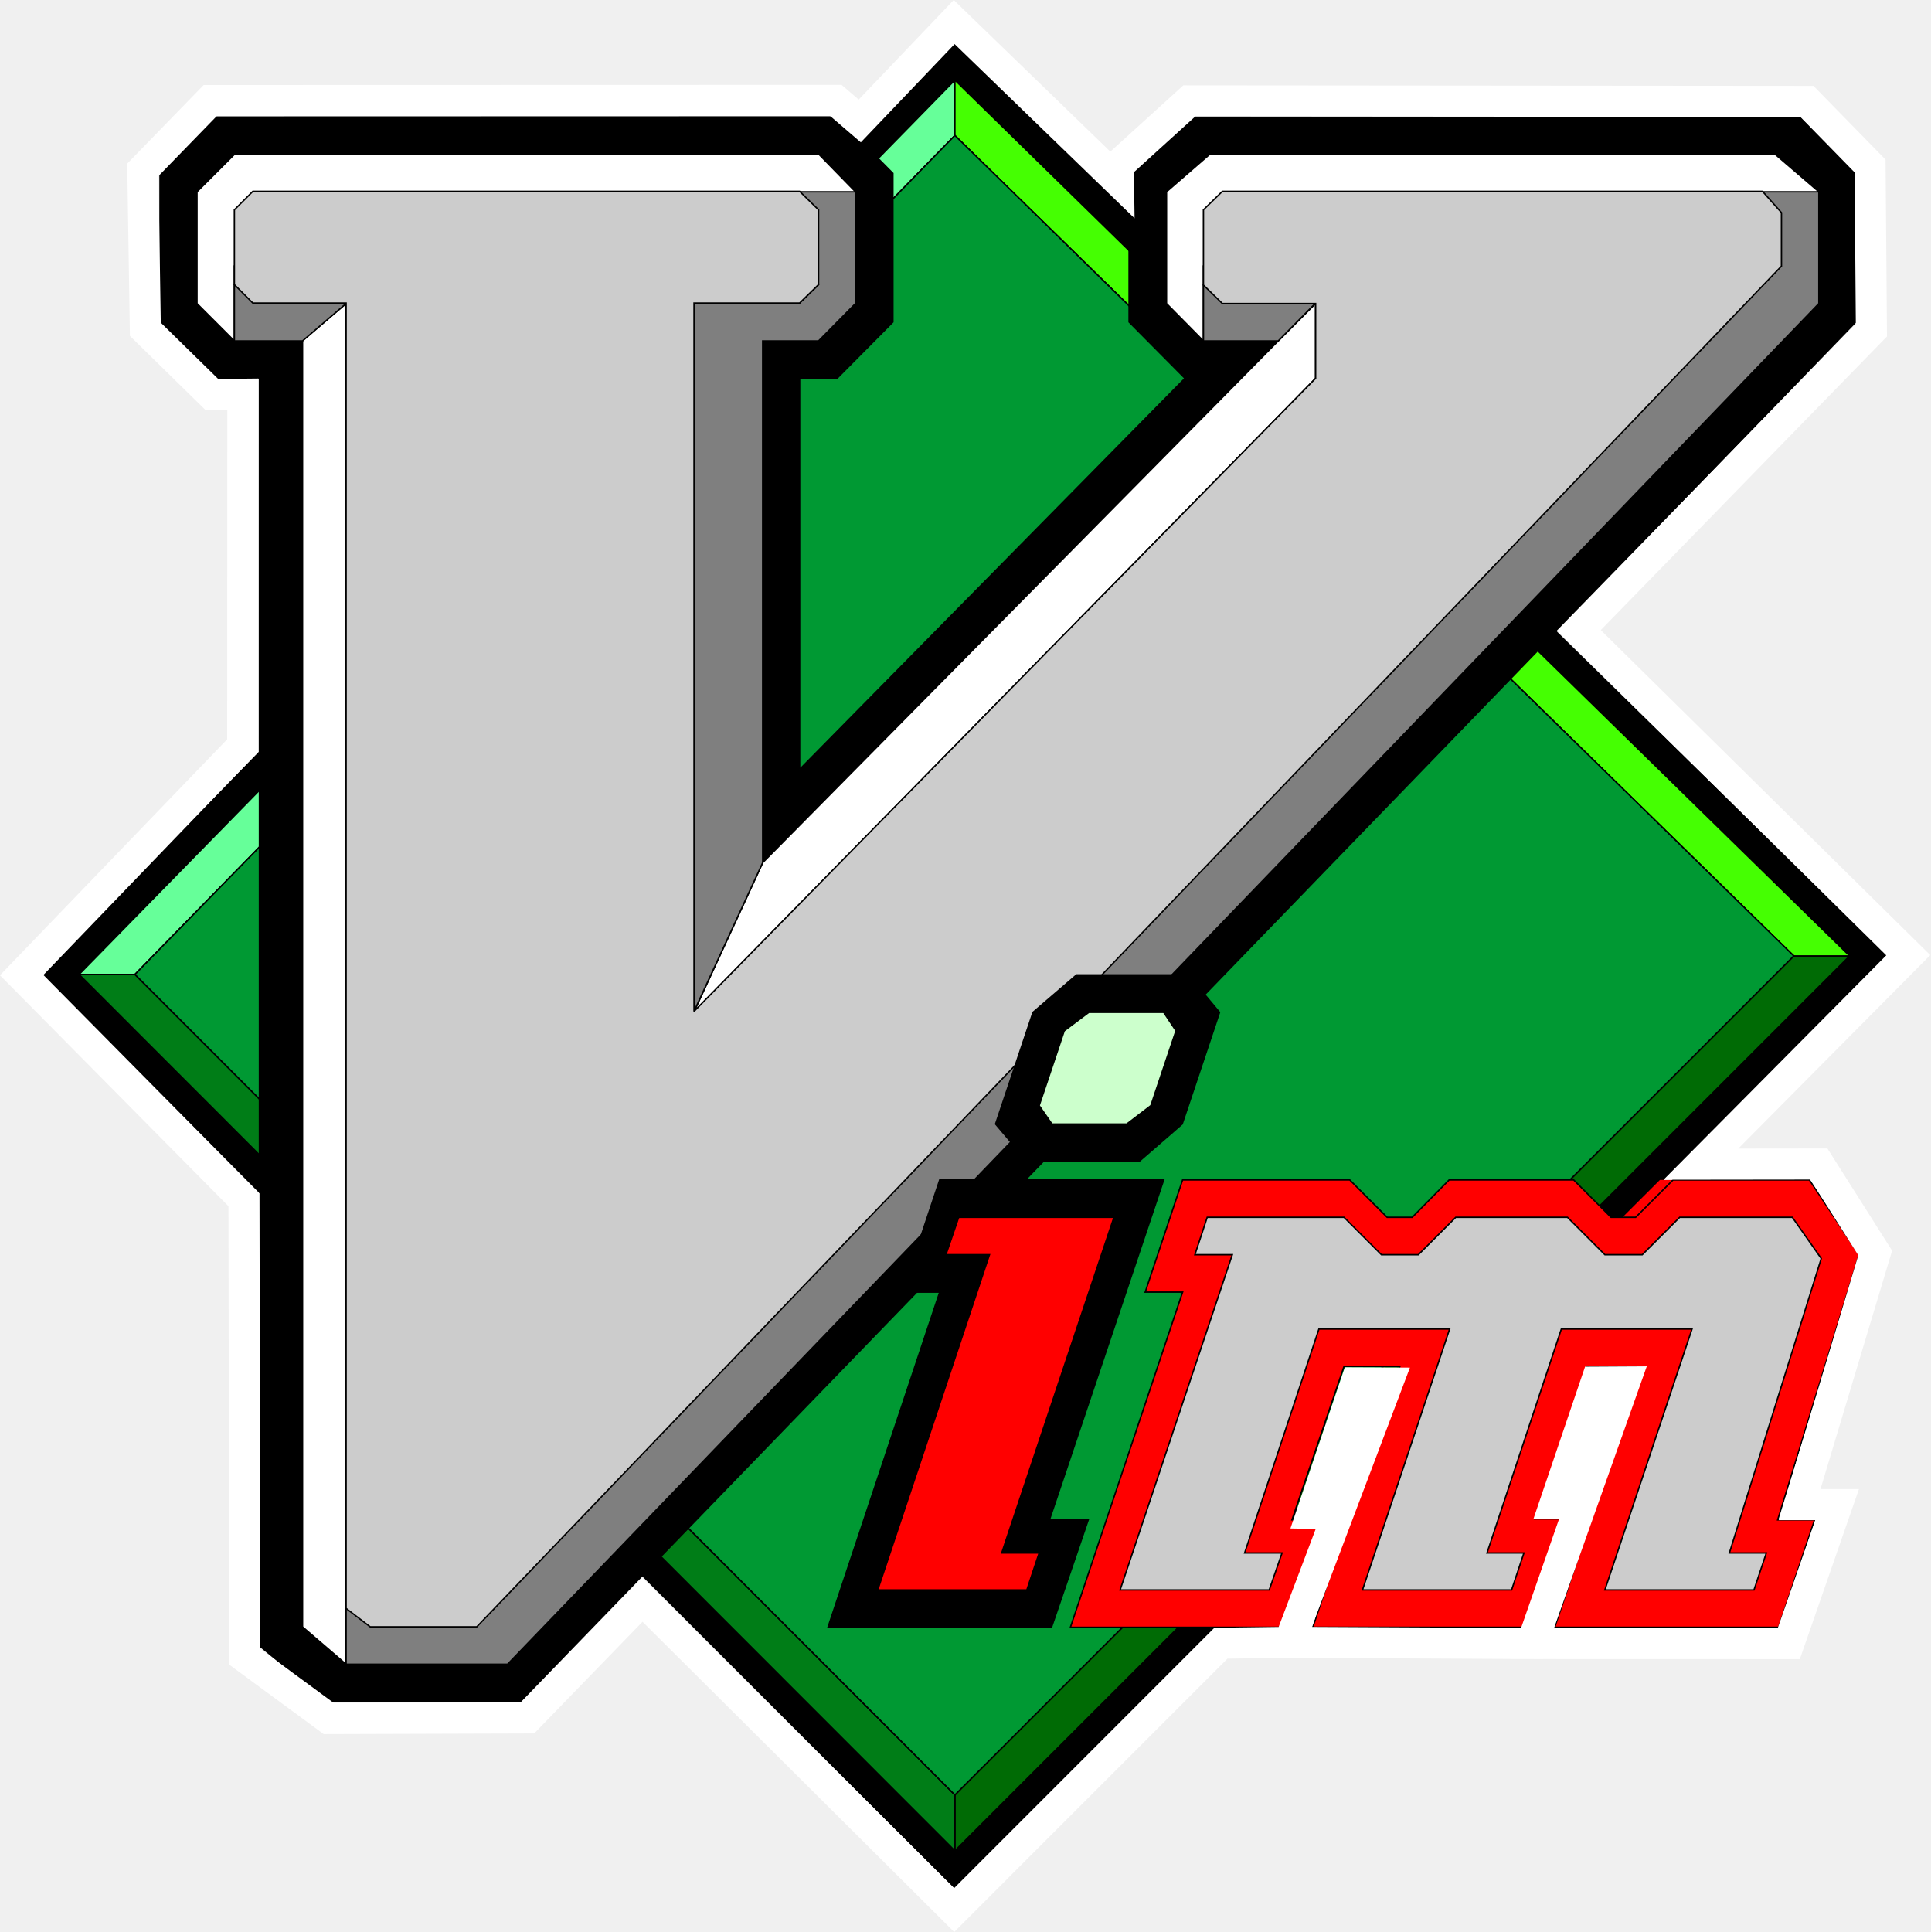
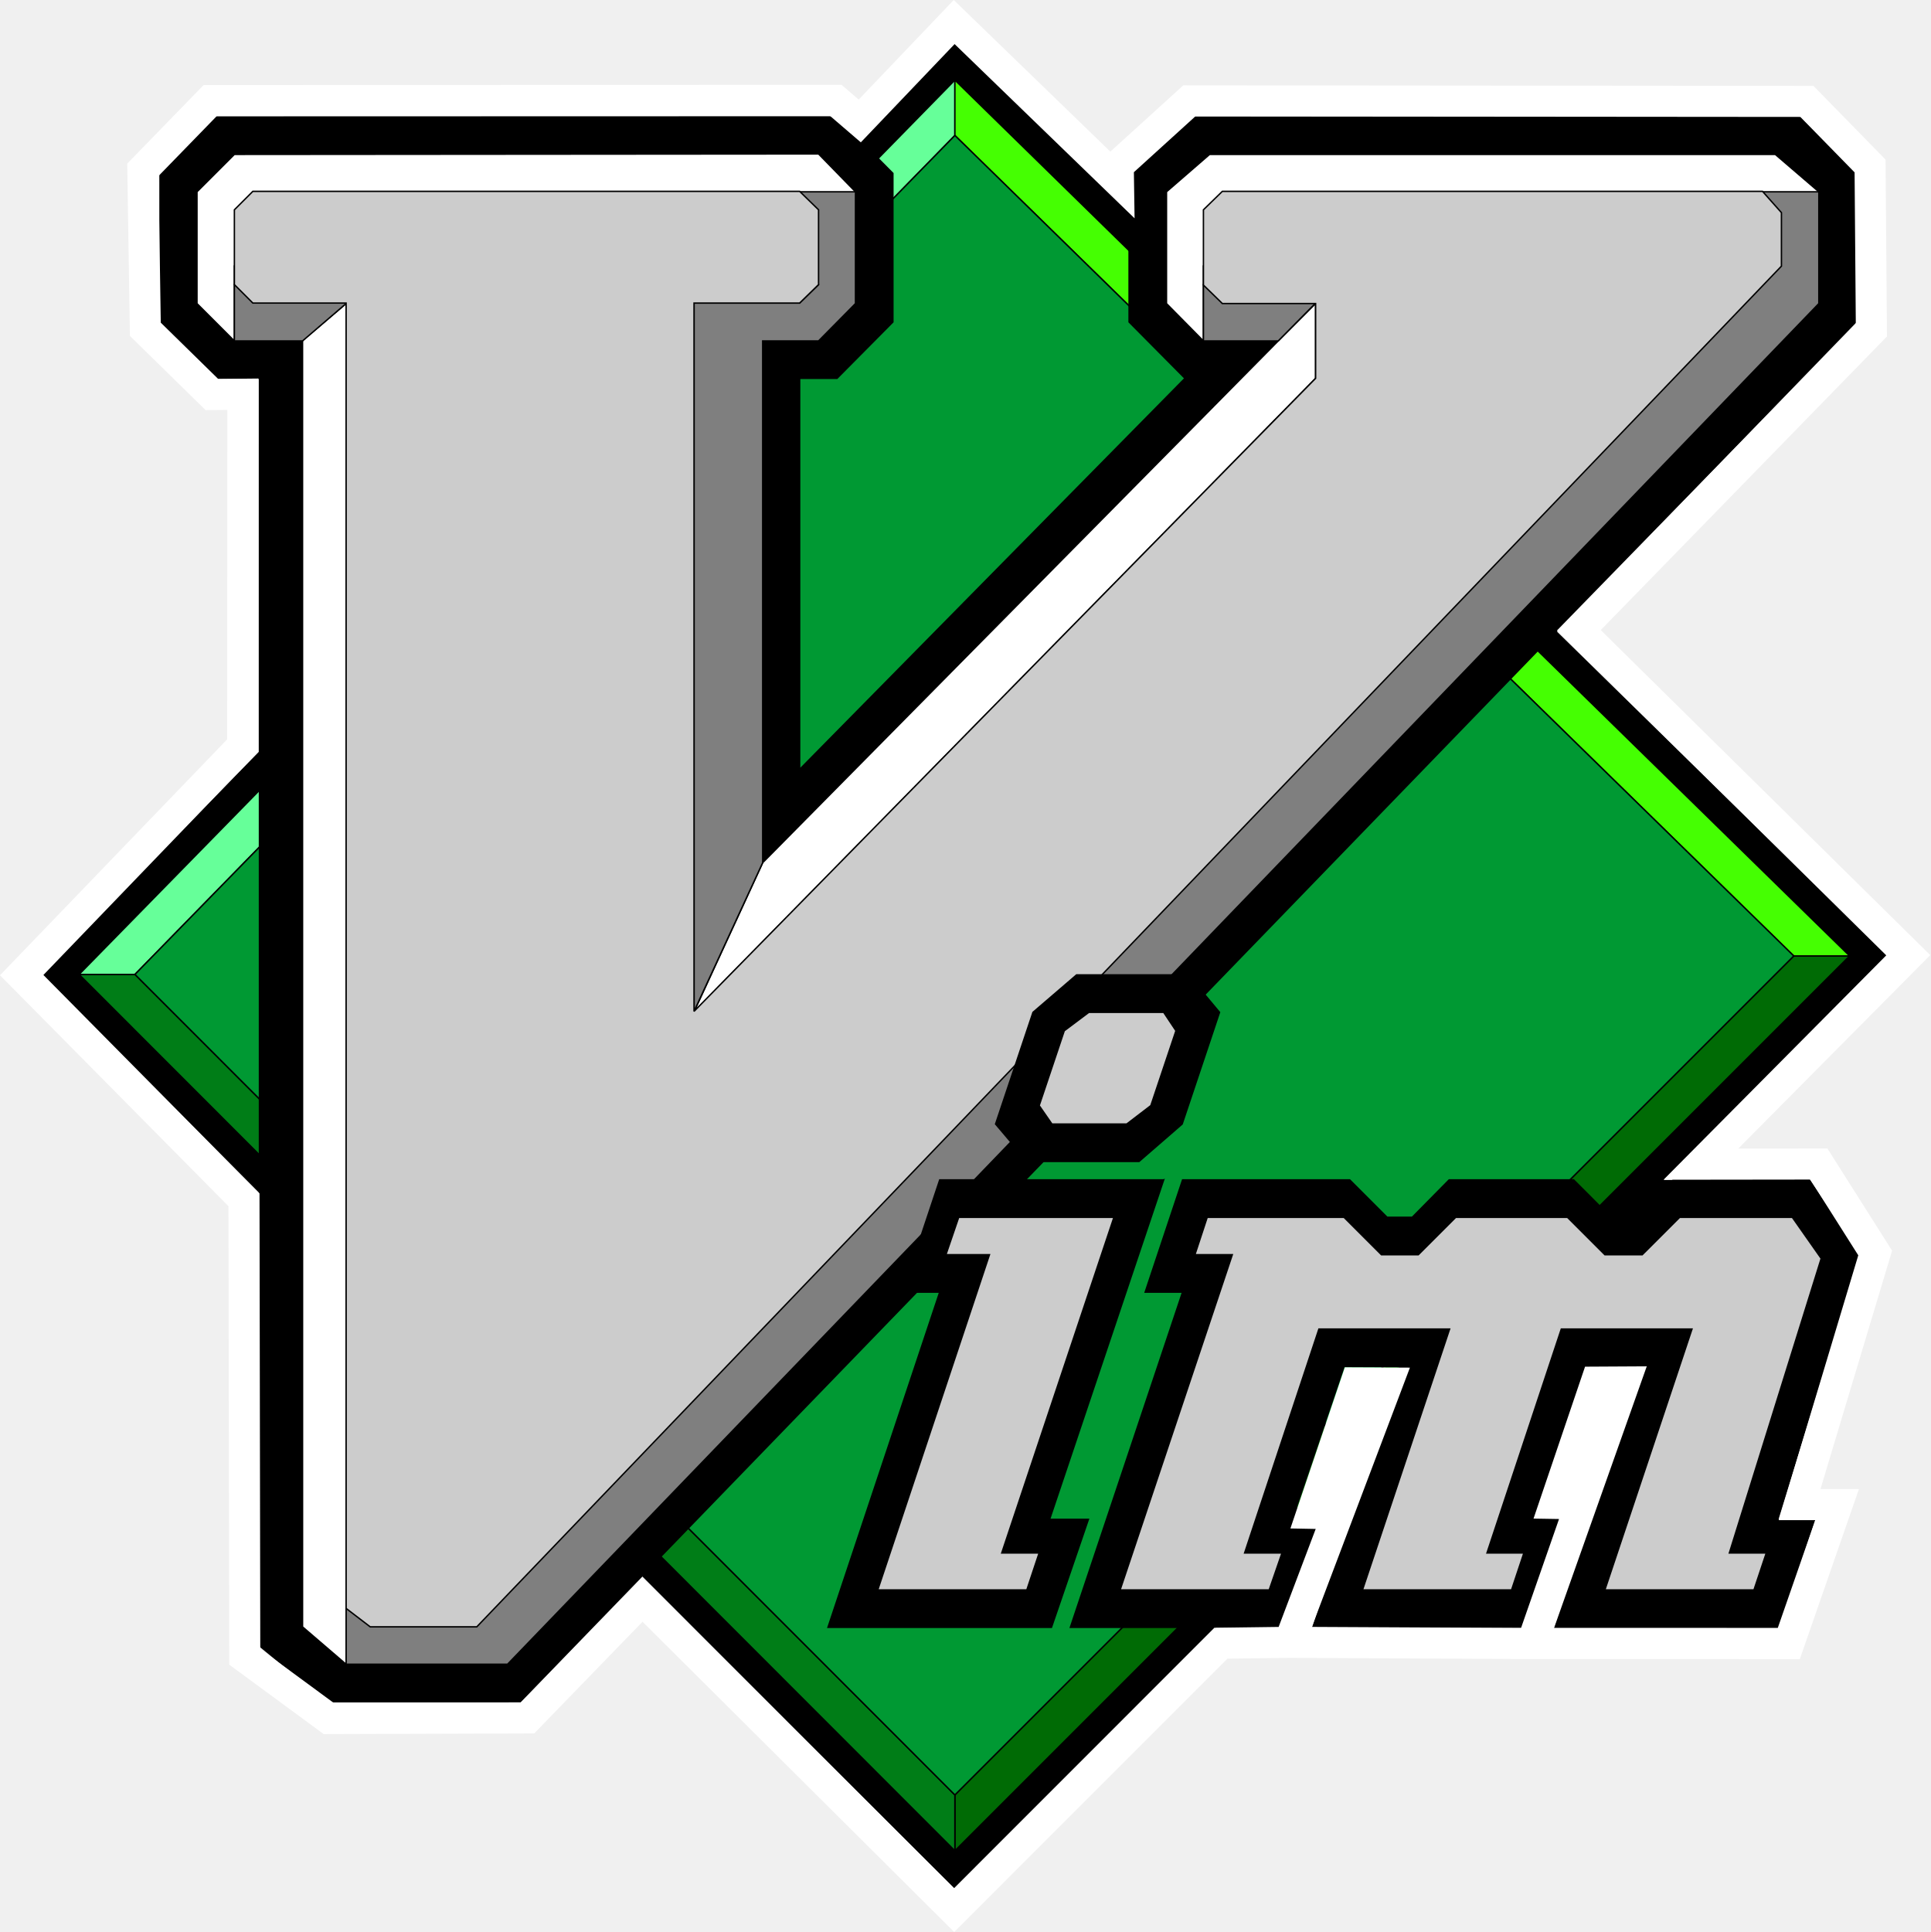
<svg xmlns="http://www.w3.org/2000/svg" width="293.575" height="293.806" viewBox="0 0 293.575 293.806" version="1.1" id="svg90">
  <defs id="defs94" />
  <path fill-rule="evenodd" fill="#000000" fill-opacity="1" d="M 286.999,145.374 145.229,6.488 6.342,148.183 145.229,287.144 286.999,145.374" id="path2" />
  <path fill="none" stroke-width="0.216" stroke-linecap="butt" stroke-linejoin="miter" stroke="#000000" stroke-opacity="1" stroke-miterlimit="2.613" d="M 286.999,145.374 145.229,6.488 6.342,148.183 145.229,287.144 Z M 286.999,145.374" id="path4" />
  <path fill-rule="evenodd" fill="#006b05" fill-opacity="1" d="M 272.815,145.374 H 281.311 L 145.229,281.456 V 272.96 L 272.815,145.374" id="path6" />
  <path fill="none" stroke-width="0.216" stroke-linecap="butt" stroke-linejoin="miter" stroke="#000000" stroke-opacity="1" stroke-miterlimit="2.613" d="M 272.815,145.374 H 281.311 L 145.229,281.456 V 272.96 Z M 272.815,145.374" id="path8" />
  <path fill-rule="evenodd" fill="#007d17" fill-opacity="1" d="M 12.03,148.183 H 20.526 L 145.229,272.96 V 281.456 L 12.03,148.183" id="path10" />
  <path fill="none" stroke-width="0.216" stroke-linecap="butt" stroke-linejoin="miter" stroke="#000000" stroke-opacity="1" stroke-miterlimit="2.613" d="M 12.03,148.183 H 20.526 L 145.229,272.96 V 281.456 Z M 12.03,148.183" id="path12" />
  <path fill-rule="evenodd" fill="#66ff99" fill-opacity="1" d="M 145.229,20.601 V 12.175 L 12.03,148.183 H 20.526 L 145.229,20.601" id="path14" />
  <path fill="none" stroke-width="0.216" stroke-linecap="butt" stroke-linejoin="miter" stroke="#000000" stroke-opacity="1" stroke-miterlimit="2.613" d="M 145.229,20.601 V 12.175 L 12.03,148.183 H 20.526 Z M 145.229,20.601" id="path16" />
  <path fill-rule="evenodd" fill="#45ff02" fill-opacity="1" d="M 145.229,12.175 V 20.601 L 272.815,145.374 H 281.311 L 145.229,12.175" id="path18" />
  <path fill="none" stroke-width="0.216" stroke-linecap="butt" stroke-linejoin="miter" stroke="#000000" stroke-opacity="1" stroke-miterlimit="2.613" d="M 145.229,12.175 V 20.601 L 272.815,145.374 H 281.311 Z M 145.229,12.175" id="path20" />
  <path fill-rule="evenodd" fill="#009933" fill-opacity="1" d="M 145.229,272.96 272.815,145.374 145.229,20.601 20.526,148.183 145.229,272.96" id="path22" />
  <path fill="none" stroke-width="0.216" stroke-linecap="butt" stroke-linejoin="miter" stroke="#000000" stroke-opacity="1" stroke-miterlimit="2.613" d="M 145.229,272.96 272.815,145.374 145.229,20.601 20.526,148.183 Z M 145.229,272.96" id="path24" />
  <path fill-rule="evenodd" fill="#000000" fill-opacity="1" d="M 171.725,48.968 180.221,57.535 121.616,117.007 V 57.535 H 127.303 L 135.799,48.968 V 26.359 L 127.303,17.792 H 32.838 L 24.342,26.359 V 48.968 L 32.838,57.535 H 39.463 V 250.281 L 49.831,258.777 H 79.135 L 282.245,48.968 V 26.359 L 273.749,17.792 H 181.159 L 171.725,26.359 V 48.968" id="path26" />
  <path fill="none" stroke-width="0.216" stroke-linecap="butt" stroke-linejoin="miter" stroke="#000000" stroke-opacity="1" stroke-miterlimit="2.613" d="M 171.725,48.968 180.221,57.535 121.616,117.007 V 57.535 H 127.303 L 135.799,48.968 V 26.359 L 127.303,17.792 H 32.838 L 24.342,26.359 V 48.968 L 32.838,57.535 H 39.463 V 250.281 L 49.831,258.777 H 79.135 L 282.245,48.968 V 26.359 L 273.749,17.792 H 181.159 L 171.725,26.359 Z M 171.725,48.968" id="path28" />
  <path fill-rule="evenodd" fill="#ffffff" fill-opacity="1" d="M 35.647,51.847 29.96,46.16 V 29.167 L 35.647,23.48 124.495,23.41 130.112,29.167 124.495,31.906 121.616,29.167 35.647,43.281 V 51.847" id="path30" />
  <path fill="none" stroke-width="0.216" stroke-linecap="butt" stroke-linejoin="miter" stroke="#000000" stroke-opacity="1" stroke-miterlimit="2.613" d="M 35.647,51.847 29.96,46.16 V 29.167 L 35.647,23.48 124.495,23.41 130.112,29.167 124.495,31.906 121.616,29.167 35.647,43.281 Z M 35.647,51.847" id="path32" />
  <path fill-rule="evenodd" fill="#ffffff" fill-opacity="1" d="M 52.639,253.089 46.014,247.402 V 51.777 L 52.639,46.16 V 253.089" id="path34" />
  <path fill="none" stroke-width="0.216" stroke-linecap="butt" stroke-linejoin="miter" stroke="#000000" stroke-opacity="1" stroke-miterlimit="2.613" d="M 52.639,253.089 46.014,247.402 V 51.777 L 52.639,46.16 Z M 52.639,253.089" id="path36" />
  <path fill-rule="evenodd" fill="#ffffff" fill-opacity="1" d="M 194.405,51.847 200.092,46.16 V 57.535 L 105.557,153.871 115.999,131.191 194.405,51.847" id="path38" />
  <path fill="none" stroke-width="0.216" stroke-linecap="butt" stroke-linejoin="miter" stroke="#000000" stroke-opacity="1" stroke-miterlimit="2.613" d="M 194.405,51.847 200.092,46.16 V 57.535 L 105.557,153.871 115.999,131.191 Z M 194.405,51.847" id="path40" />
  <path fill-rule="evenodd" fill="#7f7f7f" fill-opacity="1" d="M 54.581,43.351 52.639,46.16 46.014,51.847 H 35.647 V 40.472 L 54.581,43.351" id="path42" />
  <path fill="none" stroke-width="0.216" stroke-linecap="butt" stroke-linejoin="miter" stroke="#000000" stroke-opacity="1" stroke-miterlimit="2.613" d="M 54.581,43.351 52.639,46.16 46.014,51.847 H 35.647 V 40.472 Z M 54.581,43.351" id="path44" />
  <path fill-rule="evenodd" fill="#7f7f7f" fill-opacity="1" d="M 115.999,51.847 V 131.191 L 105.557,153.8 V 46.089 H 121.616 L 124.495,43.281 121.616,29.167 H 130.112 V 46.16 L 124.495,51.847 H 115.999" id="path46" />
  <path fill="none" stroke-width="0.216" stroke-linecap="butt" stroke-linejoin="miter" stroke="#000000" stroke-opacity="1" stroke-miterlimit="2.613" d="M 115.999,51.847 V 131.191 L 105.557,153.8 V 46.089 H 121.616 L 124.495,43.281 121.616,29.167 H 130.112 V 46.16 L 124.495,51.847 Z M 115.999,51.847" id="path48" />
  <path fill-rule="evenodd" fill="#ffffff" fill-opacity="1" d="M 183.03,51.847 177.413,46.16 V 29.167 L 183.967,23.48 H 270.006 L 276.631,29.167 267.127,37.664 183.03,43.281 V 51.847" id="path50" />
  <path fill="none" stroke-width="0.216" stroke-linecap="butt" stroke-linejoin="miter" stroke="#000000" stroke-opacity="1" stroke-miterlimit="2.613" d="M 183.03,51.847 177.413,46.16 V 29.167 L 183.967,23.48 H 270.006 L 276.631,29.167 267.127,37.664 183.03,43.281 Z M 183.03,51.847" id="path52" />
  <path fill-rule="evenodd" fill="#7f7f7f" fill-opacity="1" d="M 276.631,46.16 77.19,253.089 H 52.639 V 244.593 H 70.639 L 270.006,40.472 267.127,29.167 H 276.631 V 46.16" id="path54" />
  <path fill="none" stroke-width="0.216" stroke-linecap="butt" stroke-linejoin="miter" stroke="#000000" stroke-opacity="1" stroke-miterlimit="2.613" d="M 276.631,46.16 77.19,253.089 H 52.639 V 244.593 H 70.639 L 270.006,40.472 267.127,29.167 H 276.631 Z M 276.631,46.16" id="path56" />
  <path fill-rule="evenodd" fill="#7f7f7f" fill-opacity="1" d="M 201.967,43.351 200.022,46.16 194.405,51.847 H 183.03 V 40.472 L 201.967,43.351" id="path58" />
  <path fill="none" stroke-width="0.216" stroke-linecap="butt" stroke-linejoin="miter" stroke="#000000" stroke-opacity="1" stroke-miterlimit="2.613" d="M 201.967,43.351 200.022,46.16 194.405,51.847 H 183.03 V 40.472 Z M 201.967,43.351" id="path60" />
  <path fill-rule="evenodd" fill="#cccccc" fill-opacity="1" d="M 105.557,153.8 V 46.089 H 121.616 L 124.495,43.281 V 31.906 L 121.616,29.097 H 38.456 L 35.647,31.906 V 43.281 L 38.456,46.089 H 52.639 V 244.593 L 56.311,247.402 H 72.51 L 270.94,40.472 V 32.335 L 268.061,29.097 H 185.909 L 183.03,31.906 V 43.351 L 185.909,46.16 H 200.092 V 57.535 L 105.557,153.8" id="path62" />
  <path fill="none" stroke-width="0.216" stroke-linecap="butt" stroke-linejoin="miter" stroke="#000000" stroke-opacity="1" stroke-miterlimit="2.613" d="M 105.557,153.8 V 46.089 H 121.616 L 124.495,43.281 V 31.906 L 121.616,29.097 H 38.456 L 35.647,31.906 V 43.281 L 38.456,46.089 H 52.639 V 244.593 L 56.311,247.402 H 72.51 L 270.94,40.472 V 32.335 L 268.061,29.097 H 185.909 L 183.03,31.906 V 43.351 L 185.909,46.16 H 200.092 V 57.535 Z M 105.557,153.8" id="path64" />
  <path fill-rule="evenodd" fill="#000000" fill-opacity="1" d="M 157.112,153.945 163.733,148.257 H 180.725 L 185.479,153.945 179.792,170.937 173.237,176.624 H 156.245 L 151.42,170.937 157.112,153.945" id="path66" />
  <path fill="none" stroke-width="0.216" stroke-linecap="butt" stroke-linejoin="miter" stroke="#000000" stroke-opacity="1" stroke-miterlimit="2.613" d="M 157.112,153.945 163.733,148.257 H 180.725 L 185.479,153.945 179.792,170.937 173.237,176.624 H 156.245 L 151.42,170.937 Z M 157.112,153.945" id="path68" />
-   <path fill-rule="evenodd" fill="#ff0000" fill-opacity="1" d="M 162.799,247.472 179.862,196.496 H 174.174 L 179.862,179.433 H 205.28 L 210.967,185.121 H 214.784 L 220.397,179.433 H 239.335 L 245.022,185.121 H 246.764 L 252.456,179.433 H 275.19 L 282.749,190.808 270.366,231.128 H 275.983 L 270.51,247.472 H 236.456 L 249.772,207.8 H 241.28 L 233.428,230.984 H 239.045 L 233.717,247.472 H 199.663 L 212.909,207.8 H 204.413 L 196.495,231.128 H 202.182 L 196.854,247.472 H 162.799" id="path70" />
+   <path fill-rule="evenodd" fill="#000000" fill-opacity="1" d="M 162.799,247.472 179.862,196.496 H 174.174 L 179.862,179.433 H 205.28 L 210.967,185.121 H 214.784 L 220.397,179.433 H 239.335 L 245.022,185.121 H 246.764 L 252.456,179.433 H 275.19 L 282.749,190.808 270.366,231.128 H 275.983 L 270.51,247.472 H 236.456 L 249.772,207.8 H 241.28 L 233.428,230.984 H 239.045 L 233.717,247.472 H 199.663 L 212.909,207.8 H 204.413 L 196.495,231.128 H 202.182 L 196.854,247.472 H 162.799" id="path70" />
  <path fill="none" stroke-width="0.216" stroke-linecap="butt" stroke-linejoin="miter" stroke="#000000" stroke-opacity="1" stroke-miterlimit="2.613" d="M 162.799,247.472 179.862,196.496 H 174.174 L 179.862,179.433 H 205.28 L 210.967,185.121 H 214.784 L 220.397,179.433 H 239.335 L 245.022,185.121 H 248.764 L 254.456,179.433 H 275.19 L 282.749,190.808 270.366,231.128 H 275.983 L 270.51,247.472 H 236.456 L 249.772,207.8 H 241.28 L 233.428,230.984 H 239.045 L 233.717,247.472 H 199.663 L 212.909,207.8 H 204.413 L 196.495,231.128 H 202.182 L 196.854,247.472 Z M 162.799,247.472" id="path72" />
  <path fill-rule="evenodd" fill="#cccccc" fill-opacity="1" d="M 272.596,185.121 L 276.991,191.382 L 263.022,236.167 H 268.639 L 266.764,241.785 H 244.085 L 257.335,202.113 H 237.463 L 226.159,236.167 H 231.772 L 229.901,241.785 H 207.221 L 220.471,202.113 H 200.596 L 189.295,236.167 H 194.983 L 193.038,241.785 H 170.358 L 187.42,190.808 H 181.733 L 183.604,185.121 H 204.413 L 210.1,190.808 H 215.717 L 221.405,185.121 H 238.397 L 244.085,190.808 H 249.772 L 255.463,185.121 H 272.596" id="path74" />
  <path fill="none" stroke-width="0.216" stroke-linecap="butt" stroke-linejoin="miter" stroke="#000000" stroke-opacity="1" stroke-miterlimit="2.613" d="M 272.596,185.121 276.991,191.382 263.022,236.167 H 268.639 L 266.764,241.785 H 244.085 L 257.335,202.113 H 237.463 L 226.159,236.167 H 231.772 L 229.901,241.785 H 207.221 L 220.471,202.113 H 200.596 L 189.295,236.167 H 194.983 L 193.038,241.785 H 170.358 L 187.42,190.808 H 181.733 L 183.604,185.121 H 204.413 L 210.1,190.808 H 215.717 L 221.405,185.121 H 238.397 L 244.085,190.808 H 249.772 L 255.463,185.121 Z M 272.596,185.121" id="path76" />
  <path fill-rule="evenodd" fill="#000000" fill-opacity="1" d="M 176.983,179.433 159.631,231.054 H 165.534 L 159.917,247.472 H 125.932 L 142.924,196.496 H 137.237 Z M 137.237,196.496 142.924,179.433 H 176.983" id="path78" />
  <path fill="none" stroke-width="0.216" stroke-linecap="butt" stroke-linejoin="miter" stroke="#000000" stroke-opacity="1" stroke-miterlimit="2.613" d="M 176.983,179.433 159.631,231.054 H 165.534 L 159.917,247.472 H 125.932 L 142.924,196.496 H 137.237 Z M 137.237,196.496 142.924,179.433 H 176.983 Z M 137.237,196.496" id="path80" />
-   <path fill-rule="evenodd" fill="#ff0000" fill-opacity="1" d="M 156.174,241.785 158.045,236.167 H 152.358 L 169.42,185.121 H 145.807 L 143.862,190.808 H 150.487 L 133.495,241.785 H 156.174" id="path82" />
+   <path fill-rule="evenodd" fill="#cccccc" fill-opacity="1" d="M 156.174,241.785 158.045,236.167 H 152.358 L 169.42,185.121 H 145.807 L 143.862,190.808 H 150.487 L 133.495,241.785 H 156.174" id="path82" />
  <path fill="none" stroke-width="0.216" stroke-linecap="butt" stroke-linejoin="miter" stroke="#000000" stroke-opacity="1" stroke-miterlimit="2.613" d="M 156.174,241.785 158.045,236.167 H 152.358 L 169.42,185.121 H 145.807 L 143.862,190.808 H 150.487 L 133.495,241.785 Z M 156.174,241.785" id="path84" />
-   <path fill-rule="evenodd" fill="#ccffcc" fill-opacity="1" d="M 175.038,168.128 178.854,156.753 176.983,153.945 H 165.604 L 161.862,156.753 158.045,168.128 159.991,170.937 H 171.366 L 175.038,168.128" id="path86" />
+   <path fill-rule="evenodd" fill="#cccccc" fill-opacity="1" d="M 175.038,168.128 178.854,156.753 176.983,153.945 H 165.604 L 161.862,156.753 158.045,168.128 159.991,170.937 H 171.366 L 175.038,168.128" id="path86" />
  <path fill="none" stroke-width="0.216" stroke-linecap="butt" stroke-linejoin="miter" stroke="#000000" stroke-opacity="1" stroke-miterlimit="2.613" d="M 175.038,168.128 178.854,156.753 176.983,153.945 H 165.604 L 161.862,156.753 158.045,168.128 159.991,170.937 H 171.366 Z M 175.038,168.128" id="path88" />
  <path id="path493" d="M 145.121,3.352 130.762,18.395 127.119,15.264 31.974,15.289 21.728,25.825 22.106,50.076 32.231,60 36.937,59.951 36.915,113.383 3.301,148.291 37.109,182.457 37.226,251.952 50.005,261.346 80.244,261.251 97.694,243.264 145.121,290.469 185.687,249.89 196.109,249.753 203.502,230.212 199.53,230.137 206.228,210.305 211.024,210.327 196.109,249.753 233.014,249.938 240.421,228.693 236.514,228.629 242.769,210.187 247.108,210.163 233.014,249.938 272.058,249.949 279.405,228.813 H 273.702 L 285.199,190.547 276.631,177.016 258.691,177.038 290.229,145.266 240.13,95.85 284.622,50.217 284.421,25.243 274.817,15.42 180.883,15.341 170.076,25.156 170.112,27.543 Z" style="fill:none;stroke:#ffffff;stroke-width:4.724;stroke-dasharray:none;stroke-opacity:1" />
</svg>
